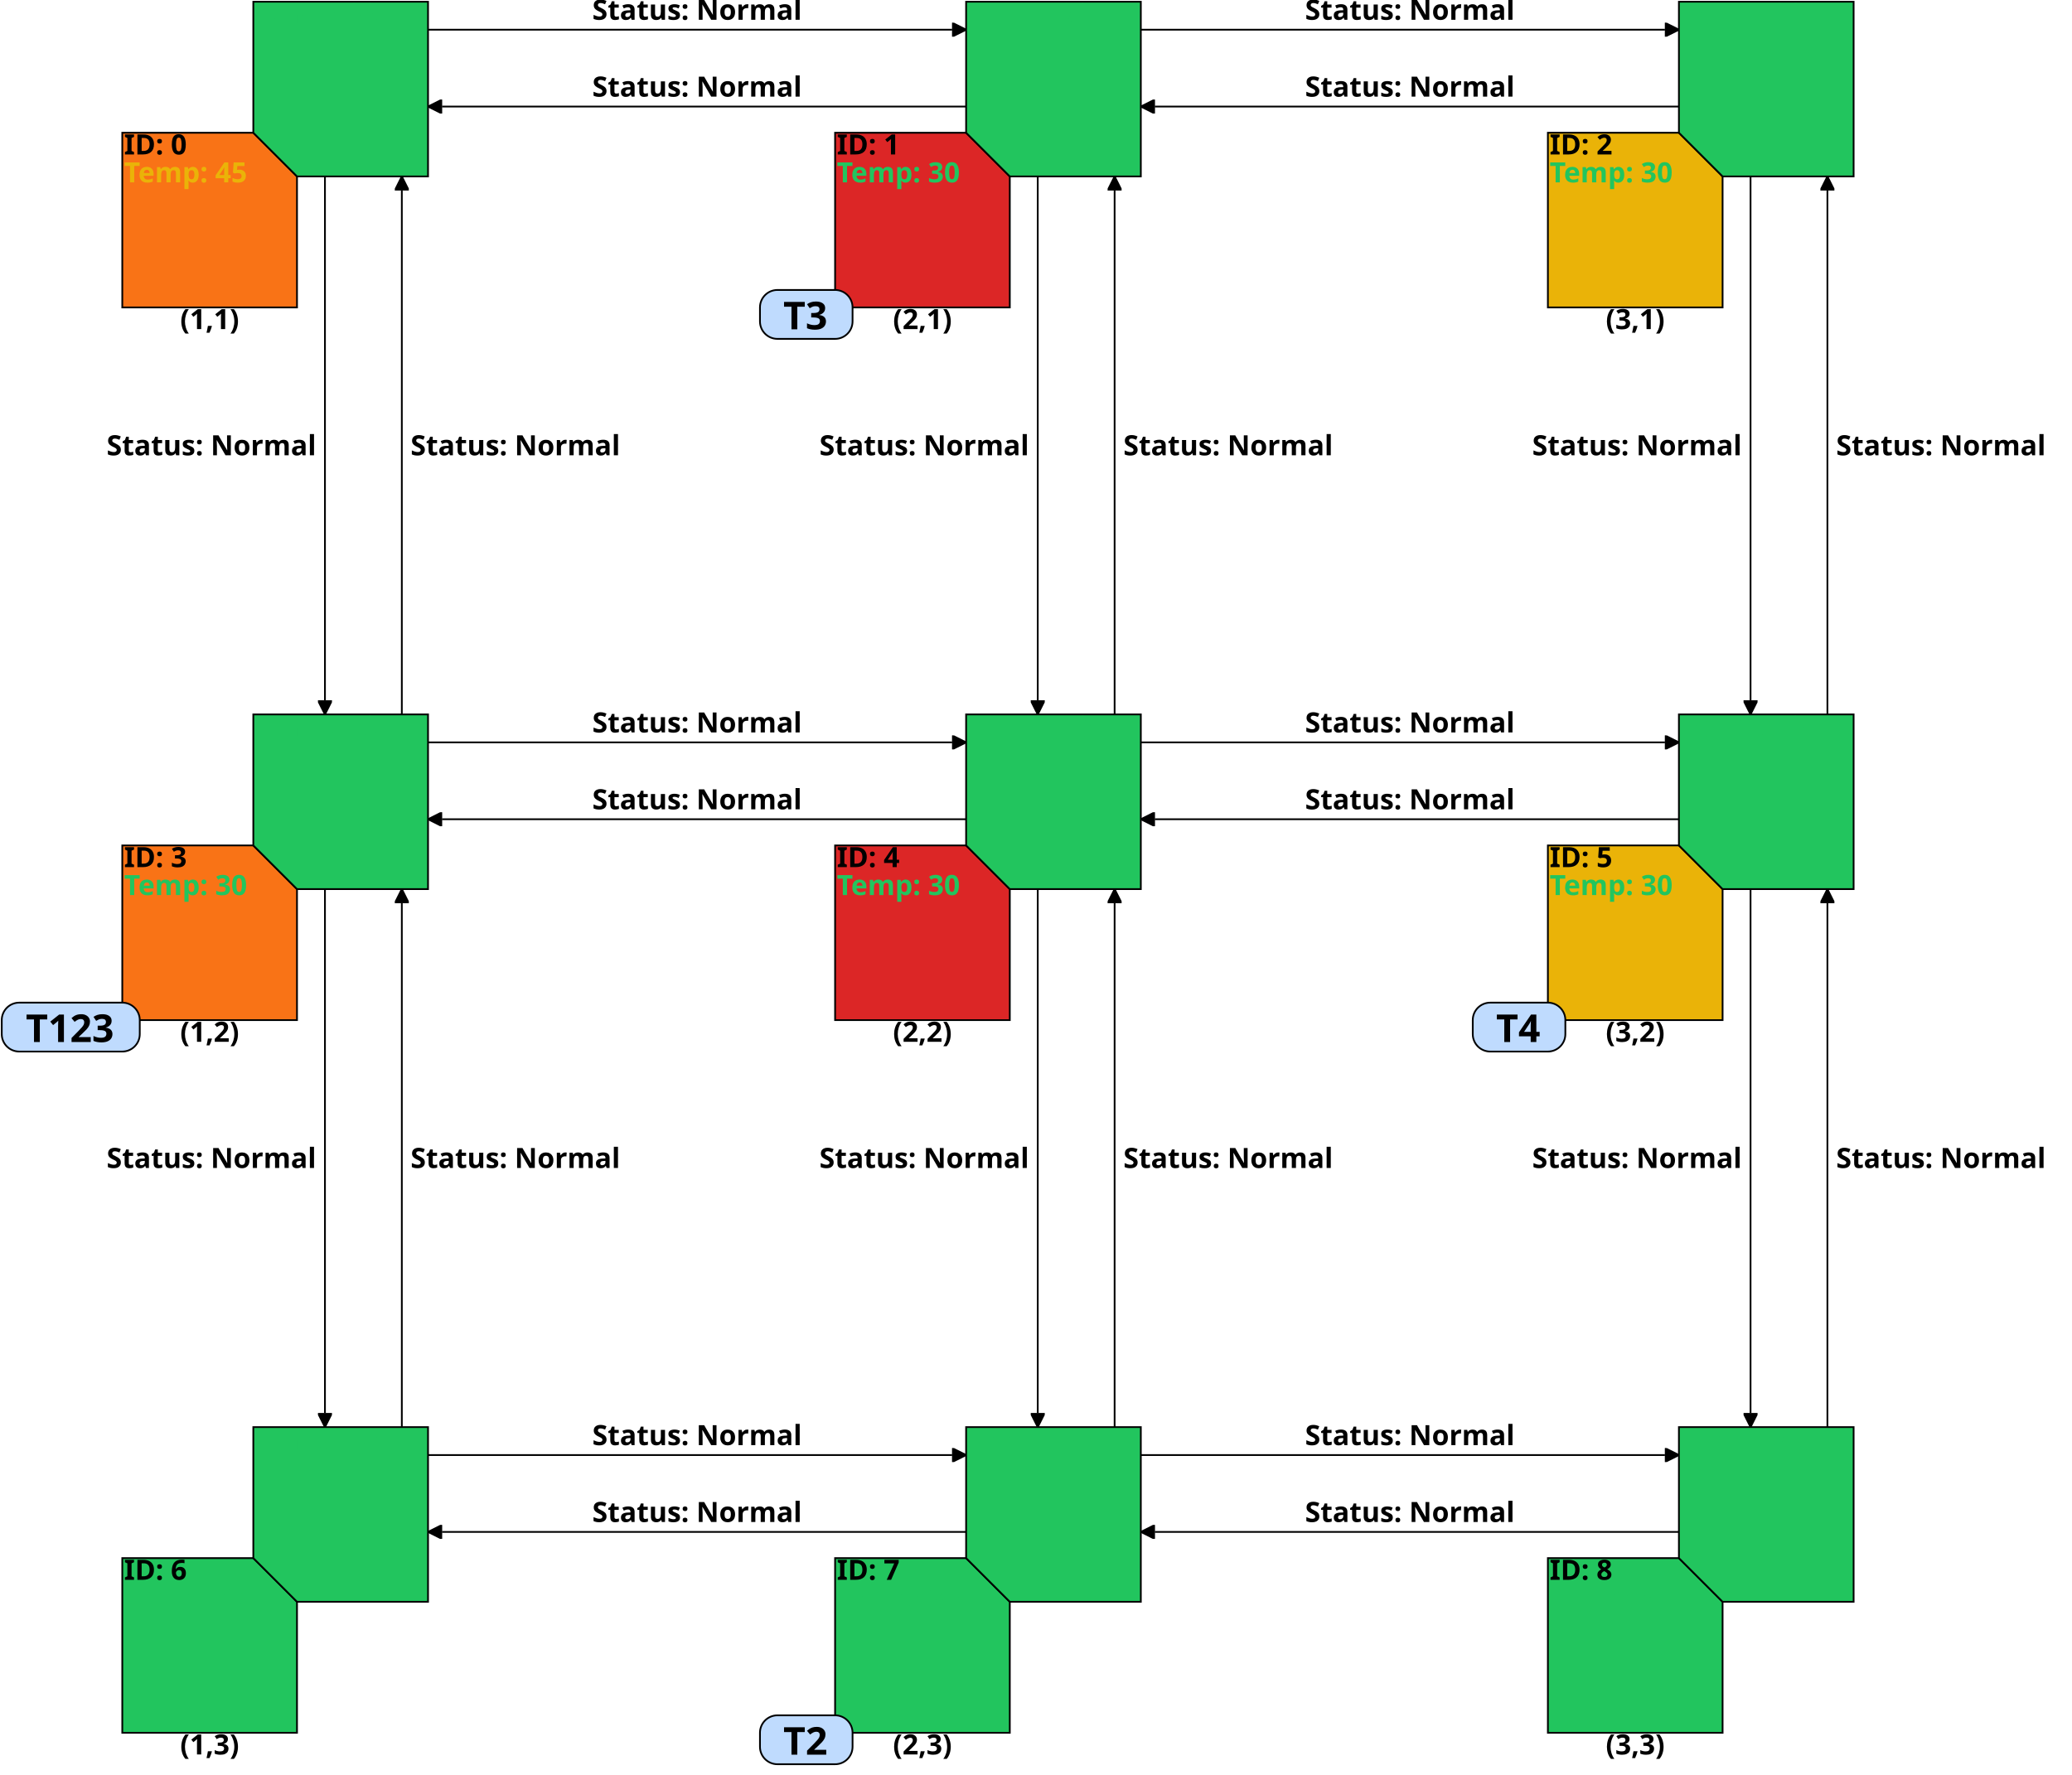
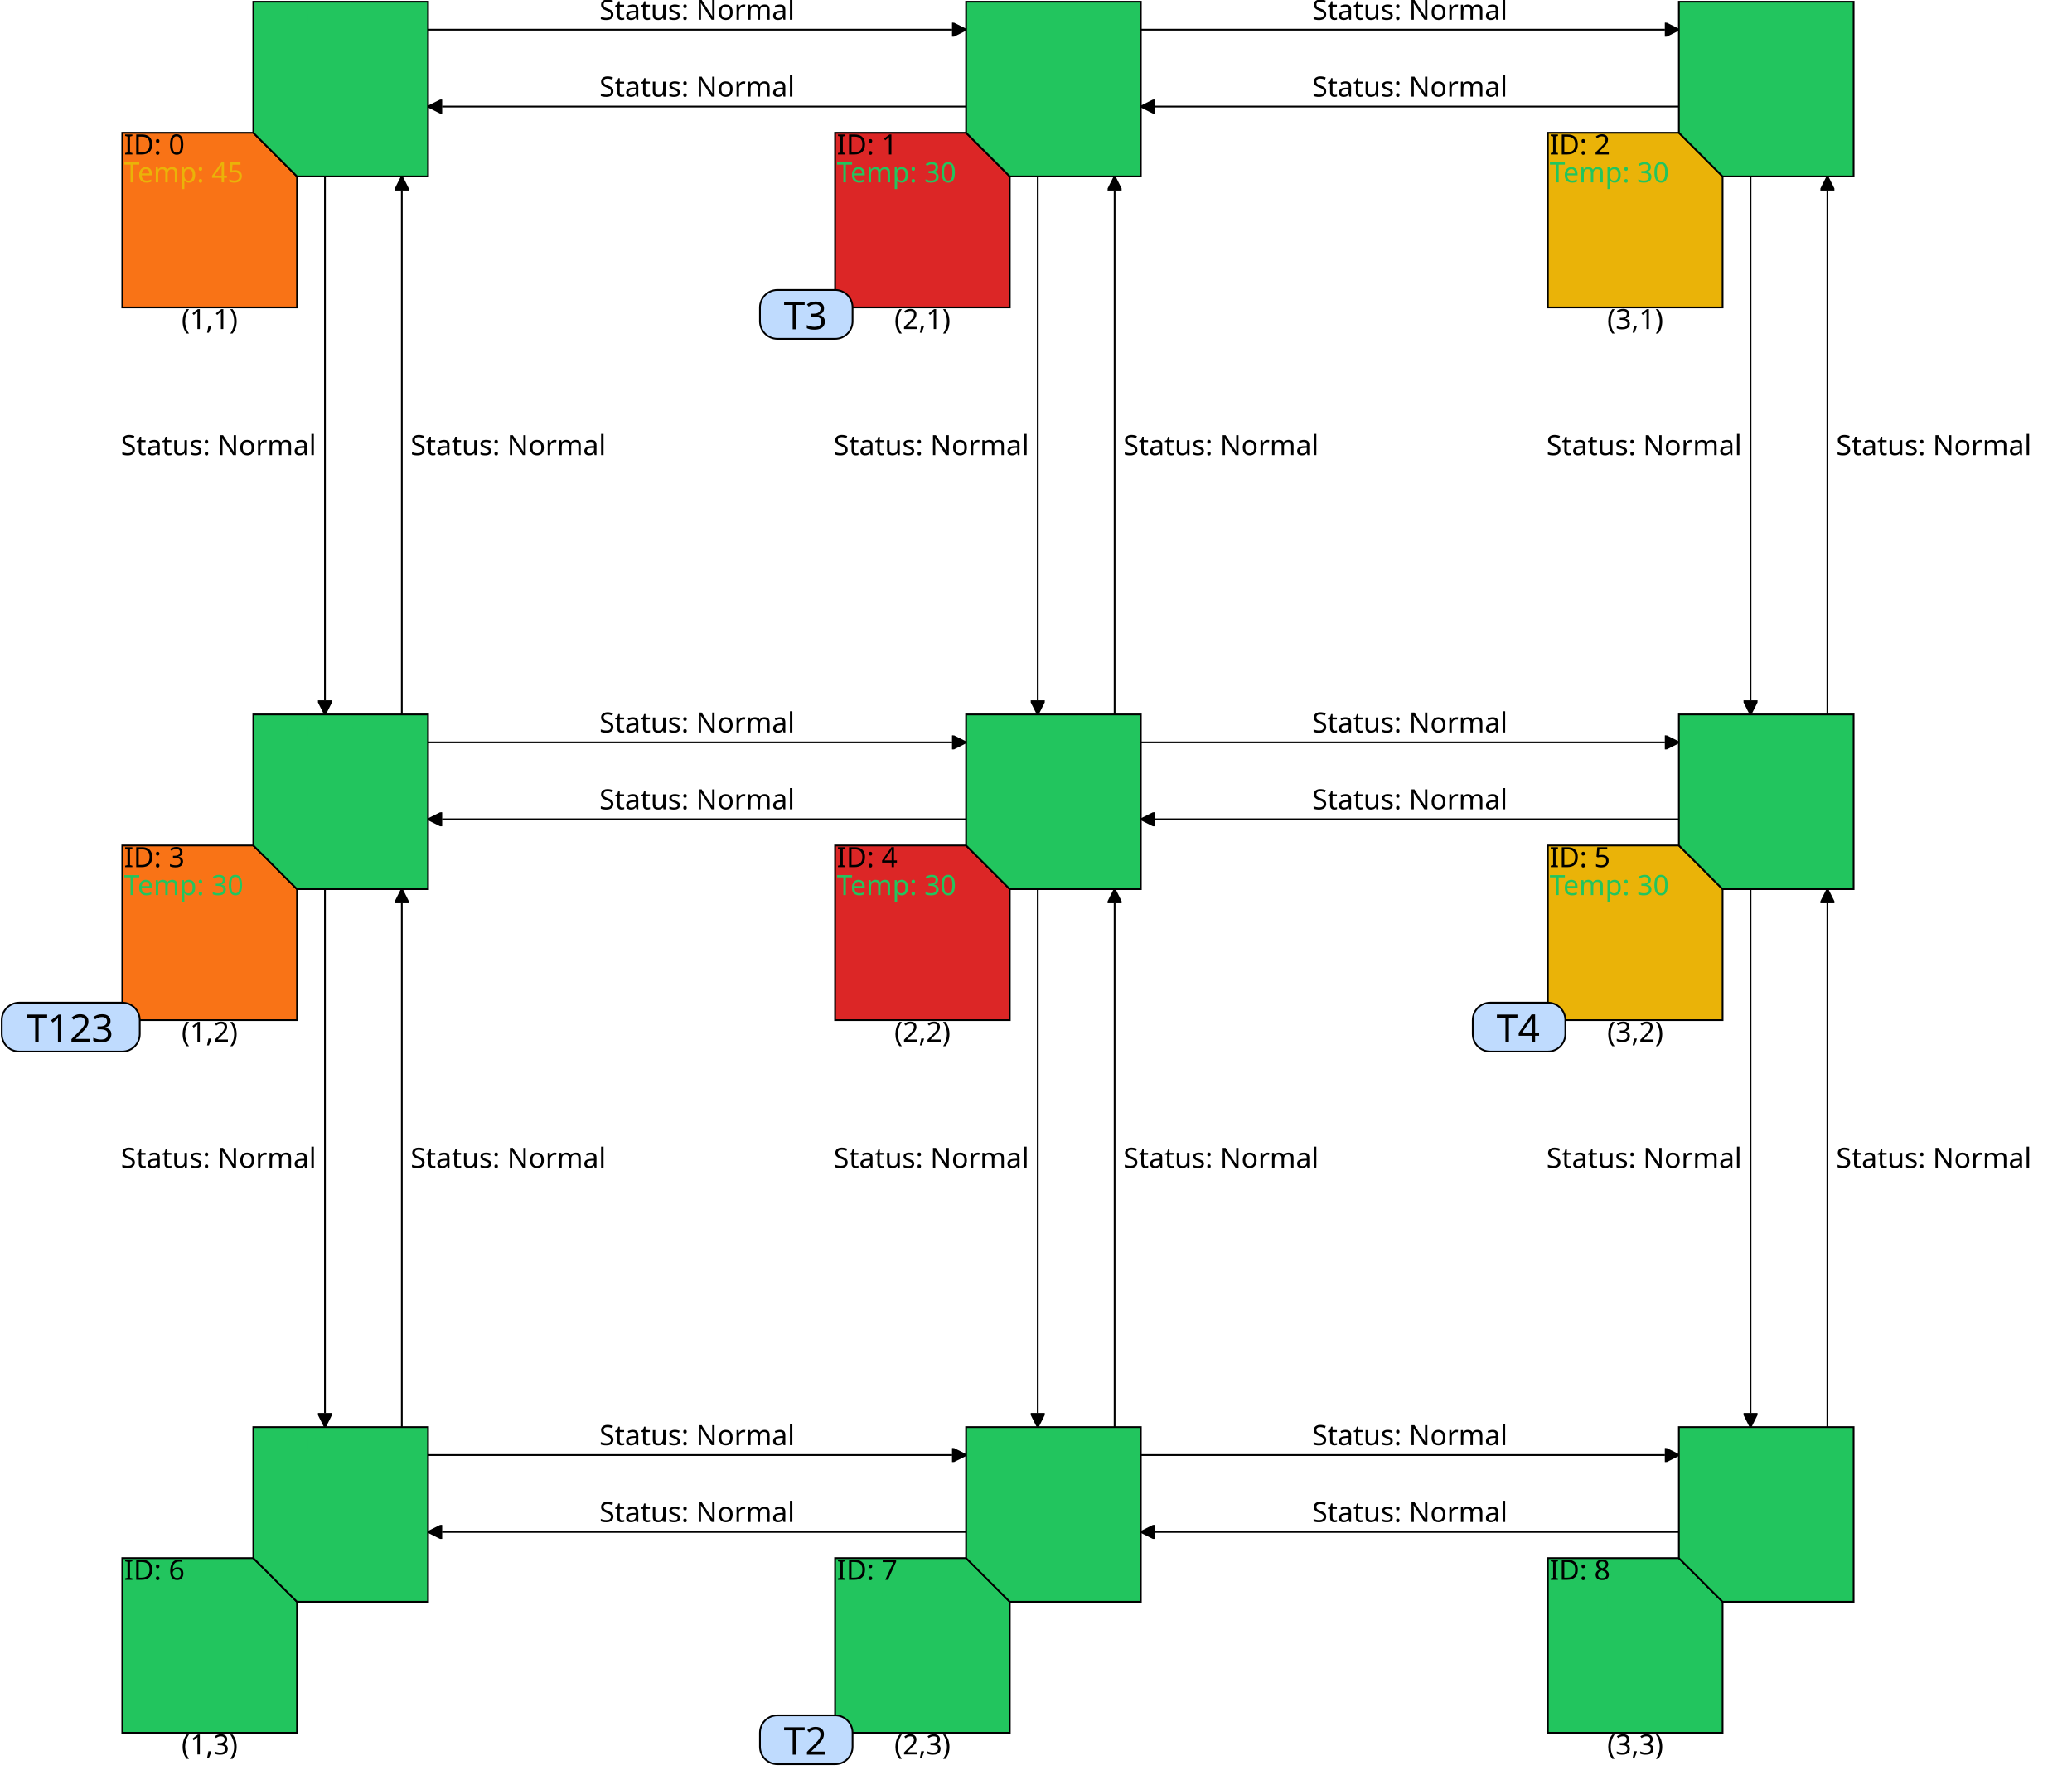
<svg xmlns="http://www.w3.org/2000/svg" preserveAspectRation="xMidYMid meet" class="mx-auto" viewBox="-565 -496 1186 1016">
  <defs>
    <marker id="arrowHead" orient="auto" markerWidth="8" markerHeight="8" refY="4">
      <path d="M0,0 M0,0 V8 L8,4 Z" fill="black" fill-rule="evenodd" stroke="black" stroke-linecap="butt" stroke-width="1" />
    </marker>
    <clipPath id="clip-c-0">
      <polygon points="-495 -420, -495 -320, -395 -320, -395 -395, -420 -420" />
    </clipPath>
    <clipPath id="clip-r-0">
      <polygon points="-420 -420, -420 -495, -320 -495, -320 -395, -395 -395" />
    </clipPath>
    <clipPath id="clip-c-1">
      <polygon points="-87 -420, -87 -320, 13 -320, 13 -395, -12 -420" />
    </clipPath>
    <clipPath id="clip-r-1">
      <polygon points="-12 -420, -12 -495, 88 -495, 88 -395, 13 -395" />
    </clipPath>
    <clipPath id="clip-c-2">
      <polygon points="321 -420, 321 -320, 421 -320, 421 -395, 396 -420" />
    </clipPath>
    <clipPath id="clip-r-2">
      <polygon points="396 -420, 396 -495, 496 -495, 496 -395, 421 -395" />
    </clipPath>
    <clipPath id="clip-c-3">
      <polygon points="-495 -12, -495 88, -395 88, -395 13, -420 -12" />
    </clipPath>
    <clipPath id="clip-r-3">
      <polygon points="-420 -12, -420 -87, -320 -87, -320 13, -395 13" />
    </clipPath>
    <clipPath id="clip-c-4">
      <polygon points="-87 -12, -87 88, 13 88, 13 13, -12 -12" />
    </clipPath>
    <clipPath id="clip-r-4">
      <polygon points="-12 -12, -12 -87, 88 -87, 88 13, 13 13" />
    </clipPath>
    <clipPath id="clip-c-5">
      <polygon points="321 -12, 321 88, 421 88, 421 13, 396 -12" />
    </clipPath>
    <clipPath id="clip-r-5">
      <polygon points="396 -12, 396 -87, 496 -87, 496 13, 421 13" />
    </clipPath>
    <clipPath id="clip-c-6">
      <polygon points="-495 396, -495 496, -395 496, -395 421, -420 396" />
    </clipPath>
    <clipPath id="clip-r-6">
      <polygon points="-420 396, -420 321, -320 321, -320 421, -395 421" />
    </clipPath>
    <clipPath id="clip-c-7">
      <polygon points="-87 396, -87 496, 13 496, 13 421, -12 396" />
    </clipPath>
    <clipPath id="clip-r-7">
      <polygon points="-12 396, -12 321, 88 321, 88 421, 13 421" />
    </clipPath>
    <clipPath id="clip-c-8">
      <polygon points="321 396, 321 496, 421 496, 421 421, 396 396" />
    </clipPath>
    <clipPath id="clip-r-8">
      <polygon points="396 396, 396 321, 496 321, 496 421, 421 421" />
    </clipPath>
  </defs>
  <style>.baseFill{fill: #e5e5e5;}.edgeData{display: none;}
#c0 {fill: #f97316;}
#r0 {fill: #22c55e;}
#c1 {fill: #dc2626;}
#r1 {fill: #22c55e;}
#c2 {fill: #eab308;}
#r2 {fill: #22c55e;}
#c3 {fill: #f97316;}
#r3 {fill: #22c55e;}
#c4 {fill: #dc2626;}
#r4 {fill: #22c55e;}
#c5 {fill: #eab308;}
#r5 {fill: #22c55e;}
#c6 {fill: #22c55e;}
#r6 {fill: #22c55e;}
#c7 {fill: #22c55e;}
#r7 {fill: #22c55e;}
#c8 {fill: #22c55e;}
#r8 {fill: #22c55e;}</style>
  <g id="mainGroup">
    <g id="processingGroup" clip-path="url(#crop)">
      <g id="0">
        <path id="c0" d="M-495,-420 l0,100 l100,0 l0,-75 l-25,-25 l-75,0 Z" class="baseFill" fill-rule="evenodd" stroke="black" stroke-linecap="butt" stroke-width="1" />
        <path id="r0" d="M-420,-420 l0,-75 l100,0 l0,100 l-75,0 Z" class="baseFill" fill-rule="evenodd" stroke="black" stroke-linecap="butt" stroke-width="1" />
      </g>
      <g id="1">
        <path id="c1" d="M-87,-420 l0,100 l100,0 l0,-75 l-25,-25 l-75,0 Z" class="baseFill" fill-rule="evenodd" stroke="black" stroke-linecap="butt" stroke-width="1" />
        <path id="r1" d="M-12,-420 l0,-75 l100,0 l0,100 l-75,0 Z" class="baseFill" fill-rule="evenodd" stroke="black" stroke-linecap="butt" stroke-width="1" />
        <g>
          <rect x="-130" y="-330" width="53" height="28" rx="10" fill="#bfdbfe" stroke="black" stroke-width="1" />
-           <text x="-104" y="-316" font-size="22px" font-family="Roboto Mono" font-weight="bold" text-anchor="middle" dominant-baseline="central" fill="black">T3</text>
+           <text x="-104" y="-316" font-size="22px" font-family="Roboto Mono" font-weight="500" text-anchor="middle" dominant-baseline="central" fill="black">T3</text>
        </g>
      </g>
      <g id="2">
        <path id="c2" d="M321,-420 l0,100 l100,0 l0,-75 l-25,-25 l-75,0 Z" class="baseFill" fill-rule="evenodd" stroke="black" stroke-linecap="butt" stroke-width="1" />
        <path id="r2" d="M396,-420 l0,-75 l100,0 l0,100 l-75,0 Z" class="baseFill" fill-rule="evenodd" stroke="black" stroke-linecap="butt" stroke-width="1" />
      </g>
      <g id="3">
        <path id="c3" d="M-495,-12 l0,100 l100,0 l0,-75 l-25,-25 l-75,0 Z" class="baseFill" fill-rule="evenodd" stroke="black" stroke-linecap="butt" stroke-width="1" />
        <path id="r3" d="M-420,-12 l0,-75 l100,0 l0,100 l-75,0 Z" class="baseFill" fill-rule="evenodd" stroke="black" stroke-linecap="butt" stroke-width="1" />
        <g>
          <rect x="-564" y="78" width="79" height="28" rx="10" fill="#bfdbfe" stroke="black" stroke-width="1" />
-           <text x="-525" y="92" font-size="22px" font-family="Roboto Mono" font-weight="bold" text-anchor="middle" dominant-baseline="central" fill="black">T123</text>
+           <text x="-525" y="92" font-size="22px" font-family="Roboto Mono" font-weight="500" text-anchor="middle" dominant-baseline="central" fill="black">T123</text>
        </g>
      </g>
      <g id="4">
        <path id="c4" d="M-87,-12 l0,100 l100,0 l0,-75 l-25,-25 l-75,0 Z" class="baseFill" fill-rule="evenodd" stroke="black" stroke-linecap="butt" stroke-width="1" />
        <path id="r4" d="M-12,-12 l0,-75 l100,0 l0,100 l-75,0 Z" class="baseFill" fill-rule="evenodd" stroke="black" stroke-linecap="butt" stroke-width="1" />
      </g>
      <g id="5">
        <path id="c5" d="M321,-12 l0,100 l100,0 l0,-75 l-25,-25 l-75,0 Z" class="baseFill" fill-rule="evenodd" stroke="black" stroke-linecap="butt" stroke-width="1" />
        <path id="r5" d="M396,-12 l0,-75 l100,0 l0,100 l-75,0 Z" class="baseFill" fill-rule="evenodd" stroke="black" stroke-linecap="butt" stroke-width="1" />
        <g>
          <rect x="278" y="78" width="53" height="28" rx="10" fill="#bfdbfe" stroke="black" stroke-width="1" />
-           <text x="304" y="92" font-size="22px" font-family="Roboto Mono" font-weight="bold" text-anchor="middle" dominant-baseline="central" fill="black">T4</text>
+           <text x="304" y="92" font-size="22px" font-family="Roboto Mono" font-weight="500" text-anchor="middle" dominant-baseline="central" fill="black">T4</text>
        </g>
      </g>
      <g id="6">
        <path id="c6" d="M-495,396 l0,100 l100,0 l0,-75 l-25,-25 l-75,0 Z" class="baseFill" fill-rule="evenodd" stroke="black" stroke-linecap="butt" stroke-width="1" />
        <path id="r6" d="M-420,396 l0,-75 l100,0 l0,100 l-75,0 Z" class="baseFill" fill-rule="evenodd" stroke="black" stroke-linecap="butt" stroke-width="1" />
      </g>
      <g id="7">
        <path id="c7" d="M-87,396 l0,100 l100,0 l0,-75 l-25,-25 l-75,0 Z" class="baseFill" fill-rule="evenodd" stroke="black" stroke-linecap="butt" stroke-width="1" />
        <path id="r7" d="M-12,396 l0,-75 l100,0 l0,100 l-75,0 Z" class="baseFill" fill-rule="evenodd" stroke="black" stroke-linecap="butt" stroke-width="1" />
        <g>
          <rect x="-130" y="486" width="53" height="28" rx="10" fill="#bfdbfe" stroke="black" stroke-width="1" />
-           <text x="-104" y="500" font-size="22px" font-family="Roboto Mono" font-weight="bold" text-anchor="middle" dominant-baseline="central" fill="black">T2</text>
+           <text x="-104" y="500" font-size="22px" font-family="Roboto Mono" font-weight="500" text-anchor="middle" dominant-baseline="central" fill="black">T2</text>
        </g>
      </g>
      <g id="8">
        <path id="c8" d="M321,396 l0,100 l100,0 l0,-75 l-25,-25 l-75,0 Z" class="baseFill" fill-rule="evenodd" stroke="black" stroke-linecap="butt" stroke-width="1" />
        <path id="r8" d="M396,396 l0,-75 l100,0 l0,100 l-75,0 Z" class="baseFill" fill-rule="evenodd" stroke="black" stroke-linecap="butt" stroke-width="1" />
      </g>
    </g>
    <g>
      <g>
        <path d="M-379,-395 v300" fill-rule="evenodd" stroke="black" stroke-linecap="butt" stroke-width="1" marker-end="url(#arrowHead)" clip-path="url(#crop)" />
        <path d="M-320,-479 h300" fill-rule="evenodd" stroke="black" stroke-linecap="butt" stroke-width="1" marker-end="url(#arrowHead)" clip-path="url(#crop)" />
        <path d="M29,-395 v300" fill-rule="evenodd" stroke="black" stroke-linecap="butt" stroke-width="1" marker-end="url(#arrowHead)" clip-path="url(#crop)" />
        <path d="M-12,-435 h-300" fill-rule="evenodd" stroke="black" stroke-linecap="butt" stroke-width="1" marker-end="url(#arrowHead)" clip-path="url(#crop)" />
        <path d="M88,-479 h300" fill-rule="evenodd" stroke="black" stroke-linecap="butt" stroke-width="1" marker-end="url(#arrowHead)" clip-path="url(#crop)" />
        <path d="M437,-395 v300" fill-rule="evenodd" stroke="black" stroke-linecap="butt" stroke-width="1" marker-end="url(#arrowHead)" clip-path="url(#crop)" />
        <path d="M396,-435 h-300" fill-rule="evenodd" stroke="black" stroke-linecap="butt" stroke-width="1" marker-end="url(#arrowHead)" clip-path="url(#crop)" />
        <path d="M-335,-87 v-300" fill-rule="evenodd" stroke="black" stroke-linecap="butt" stroke-width="1" marker-end="url(#arrowHead)" clip-path="url(#crop)" />
        <path d="M-379,13 v300" fill-rule="evenodd" stroke="black" stroke-linecap="butt" stroke-width="1" marker-end="url(#arrowHead)" clip-path="url(#crop)" />
        <path d="M-320,-71 h300" fill-rule="evenodd" stroke="black" stroke-linecap="butt" stroke-width="1" marker-end="url(#arrowHead)" clip-path="url(#crop)" />
        <path d="M73,-87 v-300" fill-rule="evenodd" stroke="black" stroke-linecap="butt" stroke-width="1" marker-end="url(#arrowHead)" clip-path="url(#crop)" />
        <path d="M29,13 v300" fill-rule="evenodd" stroke="black" stroke-linecap="butt" stroke-width="1" marker-end="url(#arrowHead)" clip-path="url(#crop)" />
        <path d="M-12,-27 h-300" fill-rule="evenodd" stroke="black" stroke-linecap="butt" stroke-width="1" marker-end="url(#arrowHead)" clip-path="url(#crop)" />
        <path d="M88,-71 h300" fill-rule="evenodd" stroke="black" stroke-linecap="butt" stroke-width="1" marker-end="url(#arrowHead)" clip-path="url(#crop)" />
        <path d="M481,-87 v-300" fill-rule="evenodd" stroke="black" stroke-linecap="butt" stroke-width="1" marker-end="url(#arrowHead)" clip-path="url(#crop)" />
        <path d="M437,13 v300" fill-rule="evenodd" stroke="black" stroke-linecap="butt" stroke-width="1" marker-end="url(#arrowHead)" clip-path="url(#crop)" />
        <path d="M396,-27 h-300" fill-rule="evenodd" stroke="black" stroke-linecap="butt" stroke-width="1" marker-end="url(#arrowHead)" clip-path="url(#crop)" />
        <path d="M-335,321 v-300" fill-rule="evenodd" stroke="black" stroke-linecap="butt" stroke-width="1" marker-end="url(#arrowHead)" clip-path="url(#crop)" />
        <path d="M-320,337 h300" fill-rule="evenodd" stroke="black" stroke-linecap="butt" stroke-width="1" marker-end="url(#arrowHead)" clip-path="url(#crop)" />
        <path d="M73,321 v-300" fill-rule="evenodd" stroke="black" stroke-linecap="butt" stroke-width="1" marker-end="url(#arrowHead)" clip-path="url(#crop)" />
        <path d="M-12,381 h-300" fill-rule="evenodd" stroke="black" stroke-linecap="butt" stroke-width="1" marker-end="url(#arrowHead)" clip-path="url(#crop)" />
        <path d="M88,337 h300" fill-rule="evenodd" stroke="black" stroke-linecap="butt" stroke-width="1" marker-end="url(#arrowHead)" clip-path="url(#crop)" />
        <path d="M481,321 v-300" fill-rule="evenodd" stroke="black" stroke-linecap="butt" stroke-width="1" marker-end="url(#arrowHead)" clip-path="url(#crop)" />
        <path d="M396,381 h-300" fill-rule="evenodd" stroke="black" stroke-linecap="butt" stroke-width="1" marker-end="url(#arrowHead)" clip-path="url(#crop)" />
      </g>
      <g id="edgeConnetions" class="edgeData">
        <path d="M-379,-728 v225" fill-rule="evenodd" stroke="black" stroke-linecap="butt" stroke-width="1" marker-end="url(#arrowHead)" clip-path="url(#crop)" />
        <path d="M-728,-480 h300" fill-rule="evenodd" stroke="black" stroke-linecap="butt" stroke-width="1" marker-end="url(#arrowHead)" clip-path="url(#crop)" />
        <path d="M29,-728 v225" fill-rule="evenodd" stroke="black" stroke-linecap="butt" stroke-width="1" marker-end="url(#arrowHead)" clip-path="url(#crop)" />
        <path d="M437,-728 v225" fill-rule="evenodd" stroke="black" stroke-linecap="butt" stroke-width="1" marker-end="url(#arrowHead)" clip-path="url(#crop)" />
        <path d="M729,-480 h-225" fill-rule="evenodd" stroke="black" stroke-linecap="butt" stroke-width="1" marker-end="url(#arrowHead)" clip-path="url(#crop)" />
        <path d="M-728,-72 h300" fill-rule="evenodd" stroke="black" stroke-linecap="butt" stroke-width="1" marker-end="url(#arrowHead)" clip-path="url(#crop)" />
        <path d="M729,-72 h-225" fill-rule="evenodd" stroke="black" stroke-linecap="butt" stroke-width="1" marker-end="url(#arrowHead)" clip-path="url(#crop)" />
        <path d="M-335,729 v-300" fill-rule="evenodd" stroke="black" stroke-linecap="butt" stroke-width="1" marker-end="url(#arrowHead)" clip-path="url(#crop)" />
        <path d="M-728,336 h300" fill-rule="evenodd" stroke="black" stroke-linecap="butt" stroke-width="1" marker-end="url(#arrowHead)" clip-path="url(#crop)" />
        <path d="M73,729 v-300" fill-rule="evenodd" stroke="black" stroke-linecap="butt" stroke-width="1" marker-end="url(#arrowHead)" clip-path="url(#crop)" />
        <path d="M481,729 v-300" fill-rule="evenodd" stroke="black" stroke-linecap="butt" stroke-width="1" marker-end="url(#arrowHead)" clip-path="url(#crop)" />
        <path d="M729,336 h-225" fill-rule="evenodd" stroke="black" stroke-linecap="butt" stroke-width="1" marker-end="url(#arrowHead)" clip-path="url(#crop)" />
        <path d="M-335,-495 v-225" fill-rule="evenodd" stroke="black" stroke-linecap="butt" stroke-width="1" marker-end="url(#arrowHead)" clip-path="url(#crop)" />
        <path d="M-420,-436 h-300" fill-rule="evenodd" stroke="black" stroke-linecap="butt" stroke-width="1" marker-end="url(#arrowHead)" clip-path="url(#crop)" />
        <path d="M73,-495 v-225" fill-rule="evenodd" stroke="black" stroke-linecap="butt" stroke-width="1" marker-end="url(#arrowHead)" clip-path="url(#crop)" />
        <path d="M481,-495 v-225" fill-rule="evenodd" stroke="black" stroke-linecap="butt" stroke-width="1" marker-end="url(#arrowHead)" clip-path="url(#crop)" />
        <path d="M496,-436 h225" fill-rule="evenodd" stroke="black" stroke-linecap="butt" stroke-width="1" marker-end="url(#arrowHead)" clip-path="url(#crop)" />
        <path d="M-420,-28 h-300" fill-rule="evenodd" stroke="black" stroke-linecap="butt" stroke-width="1" marker-end="url(#arrowHead)" clip-path="url(#crop)" />
        <path d="M496,-28 h225" fill-rule="evenodd" stroke="black" stroke-linecap="butt" stroke-width="1" marker-end="url(#arrowHead)" clip-path="url(#crop)" />
        <path d="M-379,421 v300" fill-rule="evenodd" stroke="black" stroke-linecap="butt" stroke-width="1" marker-end="url(#arrowHead)" clip-path="url(#crop)" />
        <path d="M-420,380 h-300" fill-rule="evenodd" stroke="black" stroke-linecap="butt" stroke-width="1" marker-end="url(#arrowHead)" clip-path="url(#crop)" />
        <path d="M29,421 v300" fill-rule="evenodd" stroke="black" stroke-linecap="butt" stroke-width="1" marker-end="url(#arrowHead)" clip-path="url(#crop)" />
        <path d="M437,421 v300" fill-rule="evenodd" stroke="black" stroke-linecap="butt" stroke-width="1" marker-end="url(#arrowHead)" clip-path="url(#crop)" />
        <path d="M496,380 h225" fill-rule="evenodd" stroke="black" stroke-linecap="butt" stroke-width="1" marker-end="url(#arrowHead)" clip-path="url(#crop)" />
      </g>
    </g>
    <g id="information">
      <g clip-path="url(#crop)">
        <g clip-path="url(#clip-c-0)">
-           <text x="-494" y="-420" font-size="16px" font-family="Roboto Mono" font-weight="bold" text-anchor="start" dominant-baseline="text-before-edge" fill="black">ID: 0</text>
-           <text x="-494" y="-404" font-size="16px" font-family="Roboto Mono" font-weight="bold" text-anchor="start" dominant-baseline="text-before-edge" fill="#eab308">Temp: 45</text>
+           <text x="-494" y="-420" font-size="16px" font-family="Roboto Mono" font-weight="500" text-anchor="start" dominant-baseline="text-before-edge" fill="black">ID: 0</text>
+           <text x="-494" y="-404" font-size="16px" font-family="Roboto Mono" font-weight="500" text-anchor="start" dominant-baseline="text-before-edge" fill="#eab308">Temp: 45</text>
        </g>
        <g clip-path="url(#clip-r-0)">
-           <text x="-419" y="-495" font-size="16px" font-family="Roboto Mono" font-weight="bold" text-anchor="start" dominant-baseline="text-before-edge" fill="#22c55e">Temp: 30</text>
-         </g>
-         <text x="-445" y="-320" font-size="16px" font-family="Roboto Mono" font-weight="bold" text-anchor="middle" dominant-baseline="text-before-edge" fill="black">(1,1)</text>
-         <text x="-384" y="-241" font-size="16px" font-family="Roboto Mono" font-weight="bold" text-anchor="end" dominant-baseline="middle" fill="black">Status: Normal</text>
-         <text x="-166" y="-480" font-size="16px" font-family="Roboto Mono" font-weight="bold" text-anchor="middle" dominant-baseline="text-after-edge" fill="black">Status: Normal</text>
+           <text x="-419" y="-495" font-size="16px" font-family="Roboto Mono" font-weight="500" text-anchor="start" dominant-baseline="text-before-edge" fill="#22c55e">Temp: 30</text>
+         </g>
+         <text x="-445" y="-320" font-size="16px" font-family="Roboto Mono" font-weight="500" text-anchor="middle" dominant-baseline="text-before-edge" fill="black">(1,1)</text>
+         <text x="-384" y="-241" font-size="16px" font-family="Roboto Mono" font-weight="500" text-anchor="end" dominant-baseline="middle" fill="black">Status: Normal</text>
+         <text x="-166" y="-480" font-size="16px" font-family="Roboto Mono" font-weight="500" text-anchor="middle" dominant-baseline="text-after-edge" fill="black">Status: Normal</text>
      </g>
      <g clip-path="url(#crop)">
        <g clip-path="url(#clip-c-1)">
-           <text x="-86" y="-420" font-size="16px" font-family="Roboto Mono" font-weight="bold" text-anchor="start" dominant-baseline="text-before-edge" fill="black">ID: 1</text>
-           <text x="-86" y="-404" font-size="16px" font-family="Roboto Mono" font-weight="bold" text-anchor="start" dominant-baseline="text-before-edge" fill="#22c55e">Temp: 30</text>
+           <text x="-86" y="-420" font-size="16px" font-family="Roboto Mono" font-weight="500" text-anchor="start" dominant-baseline="text-before-edge" fill="black">ID: 1</text>
+           <text x="-86" y="-404" font-size="16px" font-family="Roboto Mono" font-weight="500" text-anchor="start" dominant-baseline="text-before-edge" fill="#22c55e">Temp: 30</text>
        </g>
        <g clip-path="url(#clip-r-1)">
-           <text x="-11" y="-495" font-size="16px" font-family="Roboto Mono" font-weight="bold" text-anchor="start" dominant-baseline="text-before-edge" fill="#22c55e">Temp: 30</text>
-         </g>
-         <text x="-37" y="-320" font-size="16px" font-family="Roboto Mono" font-weight="bold" text-anchor="middle" dominant-baseline="text-before-edge" fill="black">(2,1)</text>
-         <text x="24" y="-241" font-size="16px" font-family="Roboto Mono" font-weight="bold" text-anchor="end" dominant-baseline="middle" fill="black">Status: Normal</text>
-         <text x="-166" y="-436" font-size="16px" font-family="Roboto Mono" font-weight="bold" text-anchor="middle" dominant-baseline="text-after-edge" fill="black">Status: Normal</text>
-         <text x="242" y="-480" font-size="16px" font-family="Roboto Mono" font-weight="bold" text-anchor="middle" dominant-baseline="text-after-edge" fill="black">Status: Normal</text>
+           <text x="-11" y="-495" font-size="16px" font-family="Roboto Mono" font-weight="500" text-anchor="start" dominant-baseline="text-before-edge" fill="#22c55e">Temp: 30</text>
+         </g>
+         <text x="-37" y="-320" font-size="16px" font-family="Roboto Mono" font-weight="500" text-anchor="middle" dominant-baseline="text-before-edge" fill="black">(2,1)</text>
+         <text x="24" y="-241" font-size="16px" font-family="Roboto Mono" font-weight="500" text-anchor="end" dominant-baseline="middle" fill="black">Status: Normal</text>
+         <text x="-166" y="-436" font-size="16px" font-family="Roboto Mono" font-weight="500" text-anchor="middle" dominant-baseline="text-after-edge" fill="black">Status: Normal</text>
+         <text x="242" y="-480" font-size="16px" font-family="Roboto Mono" font-weight="500" text-anchor="middle" dominant-baseline="text-after-edge" fill="black">Status: Normal</text>
      </g>
      <g clip-path="url(#crop)">
        <g clip-path="url(#clip-c-2)">
-           <text x="322" y="-420" font-size="16px" font-family="Roboto Mono" font-weight="bold" text-anchor="start" dominant-baseline="text-before-edge" fill="black">ID: 2</text>
-           <text x="322" y="-404" font-size="16px" font-family="Roboto Mono" font-weight="bold" text-anchor="start" dominant-baseline="text-before-edge" fill="#22c55e">Temp: 30</text>
+           <text x="322" y="-420" font-size="16px" font-family="Roboto Mono" font-weight="500" text-anchor="start" dominant-baseline="text-before-edge" fill="black">ID: 2</text>
+           <text x="322" y="-404" font-size="16px" font-family="Roboto Mono" font-weight="500" text-anchor="start" dominant-baseline="text-before-edge" fill="#22c55e">Temp: 30</text>
        </g>
        <g clip-path="url(#clip-r-2)">
-           <text x="397" y="-495" font-size="16px" font-family="Roboto Mono" font-weight="bold" text-anchor="start" dominant-baseline="text-before-edge" fill="#22c55e">Temp: 30</text>
-         </g>
-         <text x="371" y="-320" font-size="16px" font-family="Roboto Mono" font-weight="bold" text-anchor="middle" dominant-baseline="text-before-edge" fill="black">(3,1)</text>
-         <text x="432" y="-241" font-size="16px" font-family="Roboto Mono" font-weight="bold" text-anchor="end" dominant-baseline="middle" fill="black">Status: Normal</text>
-         <text x="242" y="-436" font-size="16px" font-family="Roboto Mono" font-weight="bold" text-anchor="middle" dominant-baseline="text-after-edge" fill="black">Status: Normal</text>
+           <text x="397" y="-495" font-size="16px" font-family="Roboto Mono" font-weight="500" text-anchor="start" dominant-baseline="text-before-edge" fill="#22c55e">Temp: 30</text>
+         </g>
+         <text x="371" y="-320" font-size="16px" font-family="Roboto Mono" font-weight="500" text-anchor="middle" dominant-baseline="text-before-edge" fill="black">(3,1)</text>
+         <text x="432" y="-241" font-size="16px" font-family="Roboto Mono" font-weight="500" text-anchor="end" dominant-baseline="middle" fill="black">Status: Normal</text>
+         <text x="242" y="-436" font-size="16px" font-family="Roboto Mono" font-weight="500" text-anchor="middle" dominant-baseline="text-after-edge" fill="black">Status: Normal</text>
      </g>
      <g clip-path="url(#crop)">
        <g clip-path="url(#clip-c-3)">
-           <text x="-494" y="-12" font-size="16px" font-family="Roboto Mono" font-weight="bold" text-anchor="start" dominant-baseline="text-before-edge" fill="black">ID: 3</text>
-           <text x="-494" y="4" font-size="16px" font-family="Roboto Mono" font-weight="bold" text-anchor="start" dominant-baseline="text-before-edge" fill="#22c55e">Temp: 30</text>
+           <text x="-494" y="-12" font-size="16px" font-family="Roboto Mono" font-weight="500" text-anchor="start" dominant-baseline="text-before-edge" fill="black">ID: 3</text>
+           <text x="-494" y="4" font-size="16px" font-family="Roboto Mono" font-weight="500" text-anchor="start" dominant-baseline="text-before-edge" fill="#22c55e">Temp: 30</text>
        </g>
        <g clip-path="url(#clip-r-3)">
-           <text x="-419" y="-87" font-size="16px" font-family="Roboto Mono" font-weight="bold" text-anchor="start" dominant-baseline="text-before-edge" fill="#22c55e">Temp: 30</text>
-         </g>
-         <text x="-445" y="88" font-size="16px" font-family="Roboto Mono" font-weight="bold" text-anchor="middle" dominant-baseline="text-before-edge" fill="black">(1,2)</text>
-         <text x="-330" y="-241" font-size="16px" font-family="Roboto Mono" font-weight="bold" text-anchor="start" dominant-baseline="middle" fill="black">Status: Normal</text>
-         <text x="-384" y="167" font-size="16px" font-family="Roboto Mono" font-weight="bold" text-anchor="end" dominant-baseline="middle" fill="black">Status: Normal</text>
-         <text x="-166" y="-72" font-size="16px" font-family="Roboto Mono" font-weight="bold" text-anchor="middle" dominant-baseline="text-after-edge" fill="black">Status: Normal</text>
+           <text x="-419" y="-87" font-size="16px" font-family="Roboto Mono" font-weight="500" text-anchor="start" dominant-baseline="text-before-edge" fill="#22c55e">Temp: 30</text>
+         </g>
+         <text x="-445" y="88" font-size="16px" font-family="Roboto Mono" font-weight="500" text-anchor="middle" dominant-baseline="text-before-edge" fill="black">(1,2)</text>
+         <text x="-330" y="-241" font-size="16px" font-family="Roboto Mono" font-weight="500" text-anchor="start" dominant-baseline="middle" fill="black">Status: Normal</text>
+         <text x="-384" y="167" font-size="16px" font-family="Roboto Mono" font-weight="500" text-anchor="end" dominant-baseline="middle" fill="black">Status: Normal</text>
+         <text x="-166" y="-72" font-size="16px" font-family="Roboto Mono" font-weight="500" text-anchor="middle" dominant-baseline="text-after-edge" fill="black">Status: Normal</text>
      </g>
      <g clip-path="url(#crop)">
        <g clip-path="url(#clip-c-4)">
-           <text x="-86" y="-12" font-size="16px" font-family="Roboto Mono" font-weight="bold" text-anchor="start" dominant-baseline="text-before-edge" fill="black">ID: 4</text>
-           <text x="-86" y="4" font-size="16px" font-family="Roboto Mono" font-weight="bold" text-anchor="start" dominant-baseline="text-before-edge" fill="#22c55e">Temp: 30</text>
+           <text x="-86" y="-12" font-size="16px" font-family="Roboto Mono" font-weight="500" text-anchor="start" dominant-baseline="text-before-edge" fill="black">ID: 4</text>
+           <text x="-86" y="4" font-size="16px" font-family="Roboto Mono" font-weight="500" text-anchor="start" dominant-baseline="text-before-edge" fill="#22c55e">Temp: 30</text>
        </g>
        <g clip-path="url(#clip-r-4)">
-           <text x="-11" y="-87" font-size="16px" font-family="Roboto Mono" font-weight="bold" text-anchor="start" dominant-baseline="text-before-edge" fill="#22c55e">Temp: 30</text>
-         </g>
-         <text x="-37" y="88" font-size="16px" font-family="Roboto Mono" font-weight="bold" text-anchor="middle" dominant-baseline="text-before-edge" fill="black">(2,2)</text>
-         <text x="78" y="-241" font-size="16px" font-family="Roboto Mono" font-weight="bold" text-anchor="start" dominant-baseline="middle" fill="black">Status: Normal</text>
-         <text x="24" y="167" font-size="16px" font-family="Roboto Mono" font-weight="bold" text-anchor="end" dominant-baseline="middle" fill="black">Status: Normal</text>
-         <text x="-166" y="-28" font-size="16px" font-family="Roboto Mono" font-weight="bold" text-anchor="middle" dominant-baseline="text-after-edge" fill="black">Status: Normal</text>
-         <text x="242" y="-72" font-size="16px" font-family="Roboto Mono" font-weight="bold" text-anchor="middle" dominant-baseline="text-after-edge" fill="black">Status: Normal</text>
+           <text x="-11" y="-87" font-size="16px" font-family="Roboto Mono" font-weight="500" text-anchor="start" dominant-baseline="text-before-edge" fill="#22c55e">Temp: 30</text>
+         </g>
+         <text x="-37" y="88" font-size="16px" font-family="Roboto Mono" font-weight="500" text-anchor="middle" dominant-baseline="text-before-edge" fill="black">(2,2)</text>
+         <text x="78" y="-241" font-size="16px" font-family="Roboto Mono" font-weight="500" text-anchor="start" dominant-baseline="middle" fill="black">Status: Normal</text>
+         <text x="24" y="167" font-size="16px" font-family="Roboto Mono" font-weight="500" text-anchor="end" dominant-baseline="middle" fill="black">Status: Normal</text>
+         <text x="-166" y="-28" font-size="16px" font-family="Roboto Mono" font-weight="500" text-anchor="middle" dominant-baseline="text-after-edge" fill="black">Status: Normal</text>
+         <text x="242" y="-72" font-size="16px" font-family="Roboto Mono" font-weight="500" text-anchor="middle" dominant-baseline="text-after-edge" fill="black">Status: Normal</text>
      </g>
      <g clip-path="url(#crop)">
        <g clip-path="url(#clip-c-5)">
-           <text x="322" y="-12" font-size="16px" font-family="Roboto Mono" font-weight="bold" text-anchor="start" dominant-baseline="text-before-edge" fill="black">ID: 5</text>
-           <text x="322" y="4" font-size="16px" font-family="Roboto Mono" font-weight="bold" text-anchor="start" dominant-baseline="text-before-edge" fill="#22c55e">Temp: 30</text>
+           <text x="322" y="-12" font-size="16px" font-family="Roboto Mono" font-weight="500" text-anchor="start" dominant-baseline="text-before-edge" fill="black">ID: 5</text>
+           <text x="322" y="4" font-size="16px" font-family="Roboto Mono" font-weight="500" text-anchor="start" dominant-baseline="text-before-edge" fill="#22c55e">Temp: 30</text>
        </g>
        <g clip-path="url(#clip-r-5)">
-           <text x="397" y="-87" font-size="16px" font-family="Roboto Mono" font-weight="bold" text-anchor="start" dominant-baseline="text-before-edge" fill="#22c55e">Temp: 30</text>
-         </g>
-         <text x="371" y="88" font-size="16px" font-family="Roboto Mono" font-weight="bold" text-anchor="middle" dominant-baseline="text-before-edge" fill="black">(3,2)</text>
-         <text x="486" y="-241" font-size="16px" font-family="Roboto Mono" font-weight="bold" text-anchor="start" dominant-baseline="middle" fill="black">Status: Normal</text>
-         <text x="432" y="167" font-size="16px" font-family="Roboto Mono" font-weight="bold" text-anchor="end" dominant-baseline="middle" fill="black">Status: Normal</text>
-         <text x="242" y="-28" font-size="16px" font-family="Roboto Mono" font-weight="bold" text-anchor="middle" dominant-baseline="text-after-edge" fill="black">Status: Normal</text>
+           <text x="397" y="-87" font-size="16px" font-family="Roboto Mono" font-weight="500" text-anchor="start" dominant-baseline="text-before-edge" fill="#22c55e">Temp: 30</text>
+         </g>
+         <text x="371" y="88" font-size="16px" font-family="Roboto Mono" font-weight="500" text-anchor="middle" dominant-baseline="text-before-edge" fill="black">(3,2)</text>
+         <text x="486" y="-241" font-size="16px" font-family="Roboto Mono" font-weight="500" text-anchor="start" dominant-baseline="middle" fill="black">Status: Normal</text>
+         <text x="432" y="167" font-size="16px" font-family="Roboto Mono" font-weight="500" text-anchor="end" dominant-baseline="middle" fill="black">Status: Normal</text>
+         <text x="242" y="-28" font-size="16px" font-family="Roboto Mono" font-weight="500" text-anchor="middle" dominant-baseline="text-after-edge" fill="black">Status: Normal</text>
      </g>
      <g clip-path="url(#crop)">
        <g clip-path="url(#clip-c-6)">
-           <text x="-494" y="396" font-size="16px" font-family="Roboto Mono" font-weight="bold" text-anchor="start" dominant-baseline="text-before-edge" fill="black">ID: 6</text>
-           <text x="-494" y="412" font-size="16px" font-family="Roboto Mono" font-weight="bold" text-anchor="start" dominant-baseline="text-before-edge" fill="#22c55e">Temp: 30</text>
+           <text x="-494" y="396" font-size="16px" font-family="Roboto Mono" font-weight="500" text-anchor="start" dominant-baseline="text-before-edge" fill="black">ID: 6</text>
+           <text x="-494" y="412" font-size="16px" font-family="Roboto Mono" font-weight="500" text-anchor="start" dominant-baseline="text-before-edge" fill="#22c55e">Temp: 30</text>
        </g>
        <g clip-path="url(#clip-r-6)">
-           <text x="-419" y="321" font-size="16px" font-family="Roboto Mono" font-weight="bold" text-anchor="start" dominant-baseline="text-before-edge" fill="#22c55e">Temp: 30</text>
-         </g>
-         <text x="-445" y="496" font-size="16px" font-family="Roboto Mono" font-weight="bold" text-anchor="middle" dominant-baseline="text-before-edge" fill="black">(1,3)</text>
-         <text x="-330" y="167" font-size="16px" font-family="Roboto Mono" font-weight="bold" text-anchor="start" dominant-baseline="middle" fill="black">Status: Normal</text>
-         <text x="-166" y="336" font-size="16px" font-family="Roboto Mono" font-weight="bold" text-anchor="middle" dominant-baseline="text-after-edge" fill="black">Status: Normal</text>
+           <text x="-419" y="321" font-size="16px" font-family="Roboto Mono" font-weight="500" text-anchor="start" dominant-baseline="text-before-edge" fill="#22c55e">Temp: 30</text>
+         </g>
+         <text x="-445" y="496" font-size="16px" font-family="Roboto Mono" font-weight="500" text-anchor="middle" dominant-baseline="text-before-edge" fill="black">(1,3)</text>
+         <text x="-330" y="167" font-size="16px" font-family="Roboto Mono" font-weight="500" text-anchor="start" dominant-baseline="middle" fill="black">Status: Normal</text>
+         <text x="-166" y="336" font-size="16px" font-family="Roboto Mono" font-weight="500" text-anchor="middle" dominant-baseline="text-after-edge" fill="black">Status: Normal</text>
      </g>
      <g clip-path="url(#crop)">
        <g clip-path="url(#clip-c-7)">
-           <text x="-86" y="396" font-size="16px" font-family="Roboto Mono" font-weight="bold" text-anchor="start" dominant-baseline="text-before-edge" fill="black">ID: 7</text>
-           <text x="-86" y="412" font-size="16px" font-family="Roboto Mono" font-weight="bold" text-anchor="start" dominant-baseline="text-before-edge" fill="#22c55e">Temp: 30</text>
+           <text x="-86" y="396" font-size="16px" font-family="Roboto Mono" font-weight="500" text-anchor="start" dominant-baseline="text-before-edge" fill="black">ID: 7</text>
+           <text x="-86" y="412" font-size="16px" font-family="Roboto Mono" font-weight="500" text-anchor="start" dominant-baseline="text-before-edge" fill="#22c55e">Temp: 30</text>
        </g>
        <g clip-path="url(#clip-r-7)">
-           <text x="-11" y="321" font-size="16px" font-family="Roboto Mono" font-weight="bold" text-anchor="start" dominant-baseline="text-before-edge" fill="#22c55e">Temp: 30</text>
-         </g>
-         <text x="-37" y="496" font-size="16px" font-family="Roboto Mono" font-weight="bold" text-anchor="middle" dominant-baseline="text-before-edge" fill="black">(2,3)</text>
-         <text x="78" y="167" font-size="16px" font-family="Roboto Mono" font-weight="bold" text-anchor="start" dominant-baseline="middle" fill="black">Status: Normal</text>
-         <text x="-166" y="380" font-size="16px" font-family="Roboto Mono" font-weight="bold" text-anchor="middle" dominant-baseline="text-after-edge" fill="black">Status: Normal</text>
-         <text x="242" y="336" font-size="16px" font-family="Roboto Mono" font-weight="bold" text-anchor="middle" dominant-baseline="text-after-edge" fill="black">Status: Normal</text>
+           <text x="-11" y="321" font-size="16px" font-family="Roboto Mono" font-weight="500" text-anchor="start" dominant-baseline="text-before-edge" fill="#22c55e">Temp: 30</text>
+         </g>
+         <text x="-37" y="496" font-size="16px" font-family="Roboto Mono" font-weight="500" text-anchor="middle" dominant-baseline="text-before-edge" fill="black">(2,3)</text>
+         <text x="78" y="167" font-size="16px" font-family="Roboto Mono" font-weight="500" text-anchor="start" dominant-baseline="middle" fill="black">Status: Normal</text>
+         <text x="-166" y="380" font-size="16px" font-family="Roboto Mono" font-weight="500" text-anchor="middle" dominant-baseline="text-after-edge" fill="black">Status: Normal</text>
+         <text x="242" y="336" font-size="16px" font-family="Roboto Mono" font-weight="500" text-anchor="middle" dominant-baseline="text-after-edge" fill="black">Status: Normal</text>
      </g>
      <g clip-path="url(#crop)">
        <g clip-path="url(#clip-c-8)">
-           <text x="322" y="396" font-size="16px" font-family="Roboto Mono" font-weight="bold" text-anchor="start" dominant-baseline="text-before-edge" fill="black">ID: 8</text>
-           <text x="322" y="412" font-size="16px" font-family="Roboto Mono" font-weight="bold" text-anchor="start" dominant-baseline="text-before-edge" fill="#22c55e">Temp: 30</text>
+           <text x="322" y="396" font-size="16px" font-family="Roboto Mono" font-weight="500" text-anchor="start" dominant-baseline="text-before-edge" fill="black">ID: 8</text>
+           <text x="322" y="412" font-size="16px" font-family="Roboto Mono" font-weight="500" text-anchor="start" dominant-baseline="text-before-edge" fill="#22c55e">Temp: 30</text>
        </g>
        <g clip-path="url(#clip-r-8)">
-           <text x="397" y="321" font-size="16px" font-family="Roboto Mono" font-weight="bold" text-anchor="start" dominant-baseline="text-before-edge" fill="#22c55e">Temp: 30</text>
-         </g>
-         <text x="371" y="496" font-size="16px" font-family="Roboto Mono" font-weight="bold" text-anchor="middle" dominant-baseline="text-before-edge" fill="black">(3,3)</text>
-         <text x="486" y="167" font-size="16px" font-family="Roboto Mono" font-weight="bold" text-anchor="start" dominant-baseline="middle" fill="black">Status: Normal</text>
-         <text x="242" y="380" font-size="16px" font-family="Roboto Mono" font-weight="bold" text-anchor="middle" dominant-baseline="text-after-edge" fill="black">Status: Normal</text>
+           <text x="397" y="321" font-size="16px" font-family="Roboto Mono" font-weight="500" text-anchor="start" dominant-baseline="text-before-edge" fill="#22c55e">Temp: 30</text>
+         </g>
+         <text x="371" y="496" font-size="16px" font-family="Roboto Mono" font-weight="500" text-anchor="middle" dominant-baseline="text-before-edge" fill="black">(3,3)</text>
+         <text x="486" y="167" font-size="16px" font-family="Roboto Mono" font-weight="500" text-anchor="start" dominant-baseline="middle" fill="black">Status: Normal</text>
+         <text x="242" y="380" font-size="16px" font-family="Roboto Mono" font-weight="500" text-anchor="middle" dominant-baseline="text-after-edge" fill="black">Status: Normal</text>
      </g>
    </g>
    <g id="sinksSources" clip-path="url(#crop)" class="edgeData">
      <g>
        <rect x="-392" y="-798" width="70" height="70" rx="15" fill="#e5e5e5" stroke="black" stroke-width="1" />
      </g>
      <g>
        <rect x="-798" y="-493" width="70" height="70" rx="15" fill="#fbbf24" stroke="black" stroke-width="1" />
-         <text x="-763" y="-458" font-size="22px" font-family="Roboto Mono" font-weight="bold" text-anchor="middle" dominant-baseline="central" fill="black" class="edgeData">T1</text>
+         <text x="-763" y="-458" font-size="22px" font-family="Roboto Mono" font-weight="500" text-anchor="middle" dominant-baseline="central" fill="black" class="edgeData">T1</text>
      </g>
      <g>
        <rect x="16" y="-798" width="70" height="70" rx="15" fill="#fbbf24" stroke="black" stroke-width="1" />
-         <text x="51" y="-763" font-size="22px" font-family="Roboto Mono" font-weight="bold" text-anchor="middle" dominant-baseline="central" fill="black" class="edgeData">T0</text>
+         <text x="51" y="-763" font-size="22px" font-family="Roboto Mono" font-weight="500" text-anchor="middle" dominant-baseline="central" fill="black" class="edgeData">T0</text>
      </g>
      <g>
        <rect x="424" y="-798" width="70" height="70" rx="15" fill="#e5e5e5" stroke="black" stroke-width="1" />
      </g>
      <g>
        <rect x="729" y="-493" width="70" height="70" rx="15" fill="#e5e5e5" stroke="black" stroke-width="1" />
      </g>
      <g>
        <rect x="-798" y="-85" width="70" height="70" rx="15" fill="#e5e5e5" stroke="black" stroke-width="1" />
      </g>
      <g>
        <rect x="729" y="-85" width="70" height="70" rx="15" fill="#e5e5e5" stroke="black" stroke-width="1" />
      </g>
      <g>
        <rect x="-392" y="729" width="70" height="70" rx="15" fill="#e5e5e5" stroke="black" stroke-width="1" />
      </g>
      <g>
        <rect x="-798" y="323" width="70" height="70" rx="15" fill="#fb923c" stroke="black" stroke-width="1" />
-         <text x="-763" y="358" font-size="22px" font-family="Roboto Mono" font-weight="bold" text-anchor="middle" dominant-baseline="central" fill="black" class="edgeData">T5</text>
+         <text x="-763" y="358" font-size="22px" font-family="Roboto Mono" font-weight="500" text-anchor="middle" dominant-baseline="central" fill="black" class="edgeData">T5</text>
      </g>
      <g>
        <rect x="16" y="729" width="70" height="70" rx="15" fill="#e5e5e5" stroke="black" stroke-width="1" />
      </g>
      <g>
        <rect x="424" y="729" width="70" height="70" rx="15" fill="#e5e5e5" stroke="black" stroke-width="1" />
      </g>
      <g>
        <rect x="729" y="323" width="70" height="70" rx="15" fill="#e5e5e5" stroke="black" stroke-width="1" />
      </g>
    </g>
  </g>
</svg>
